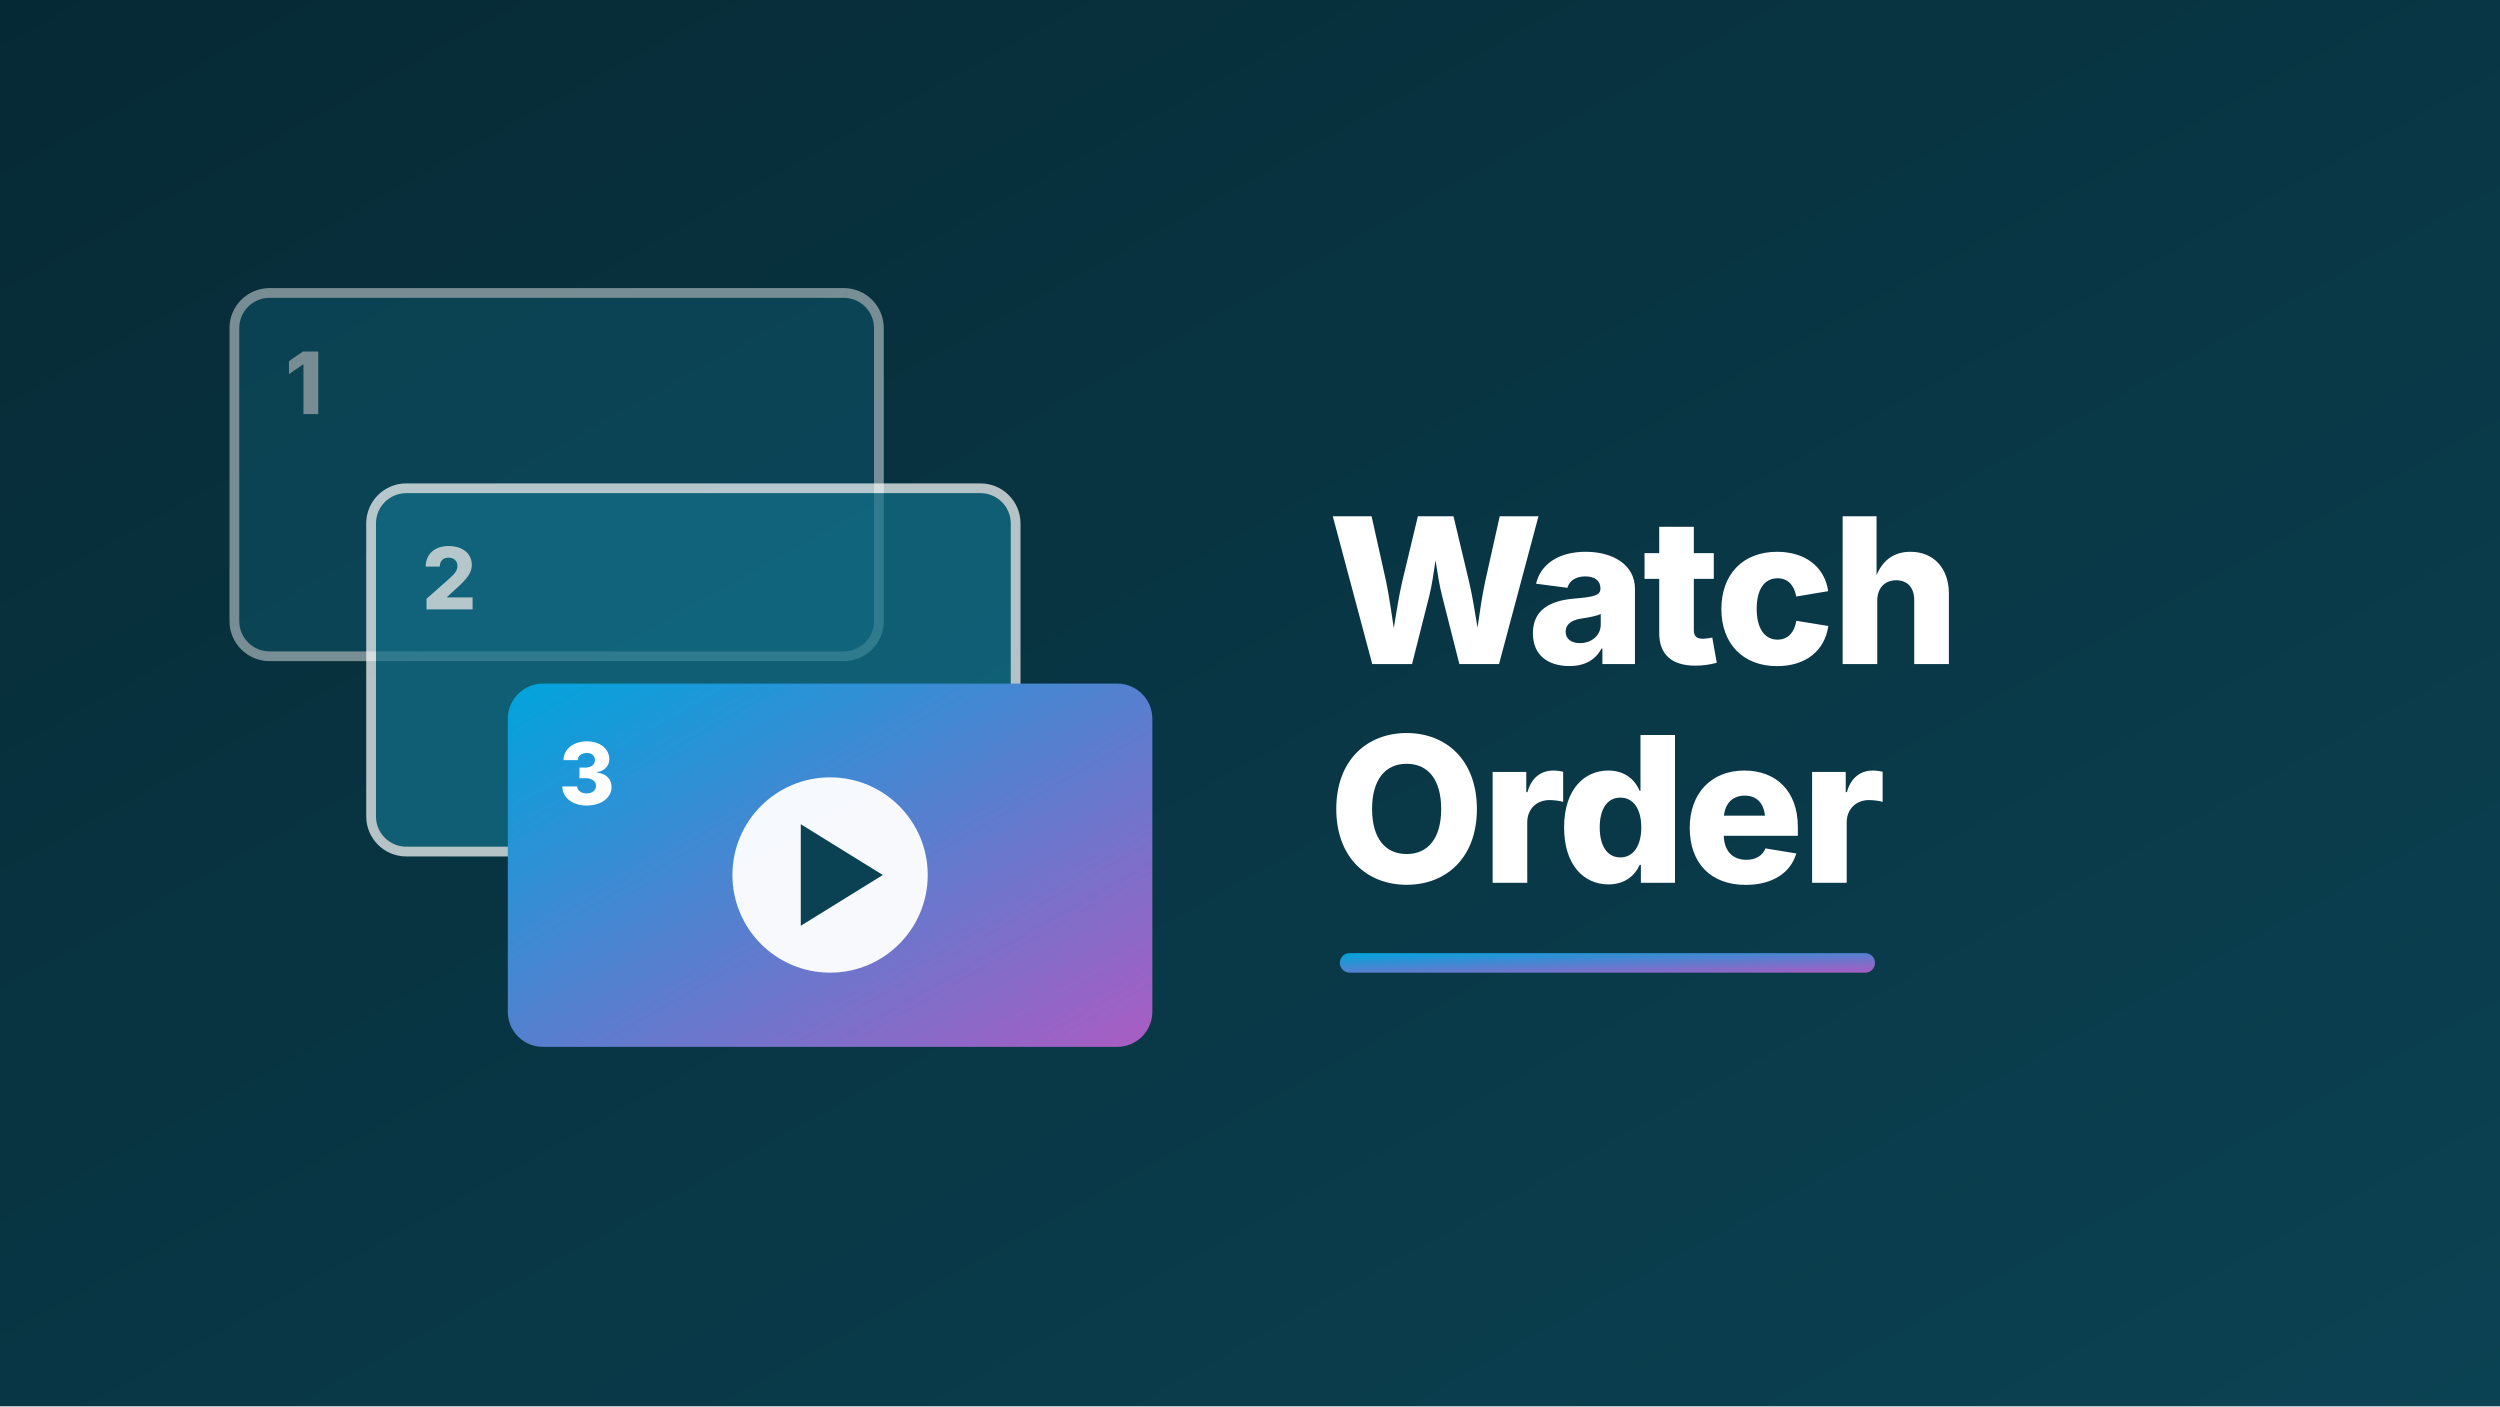
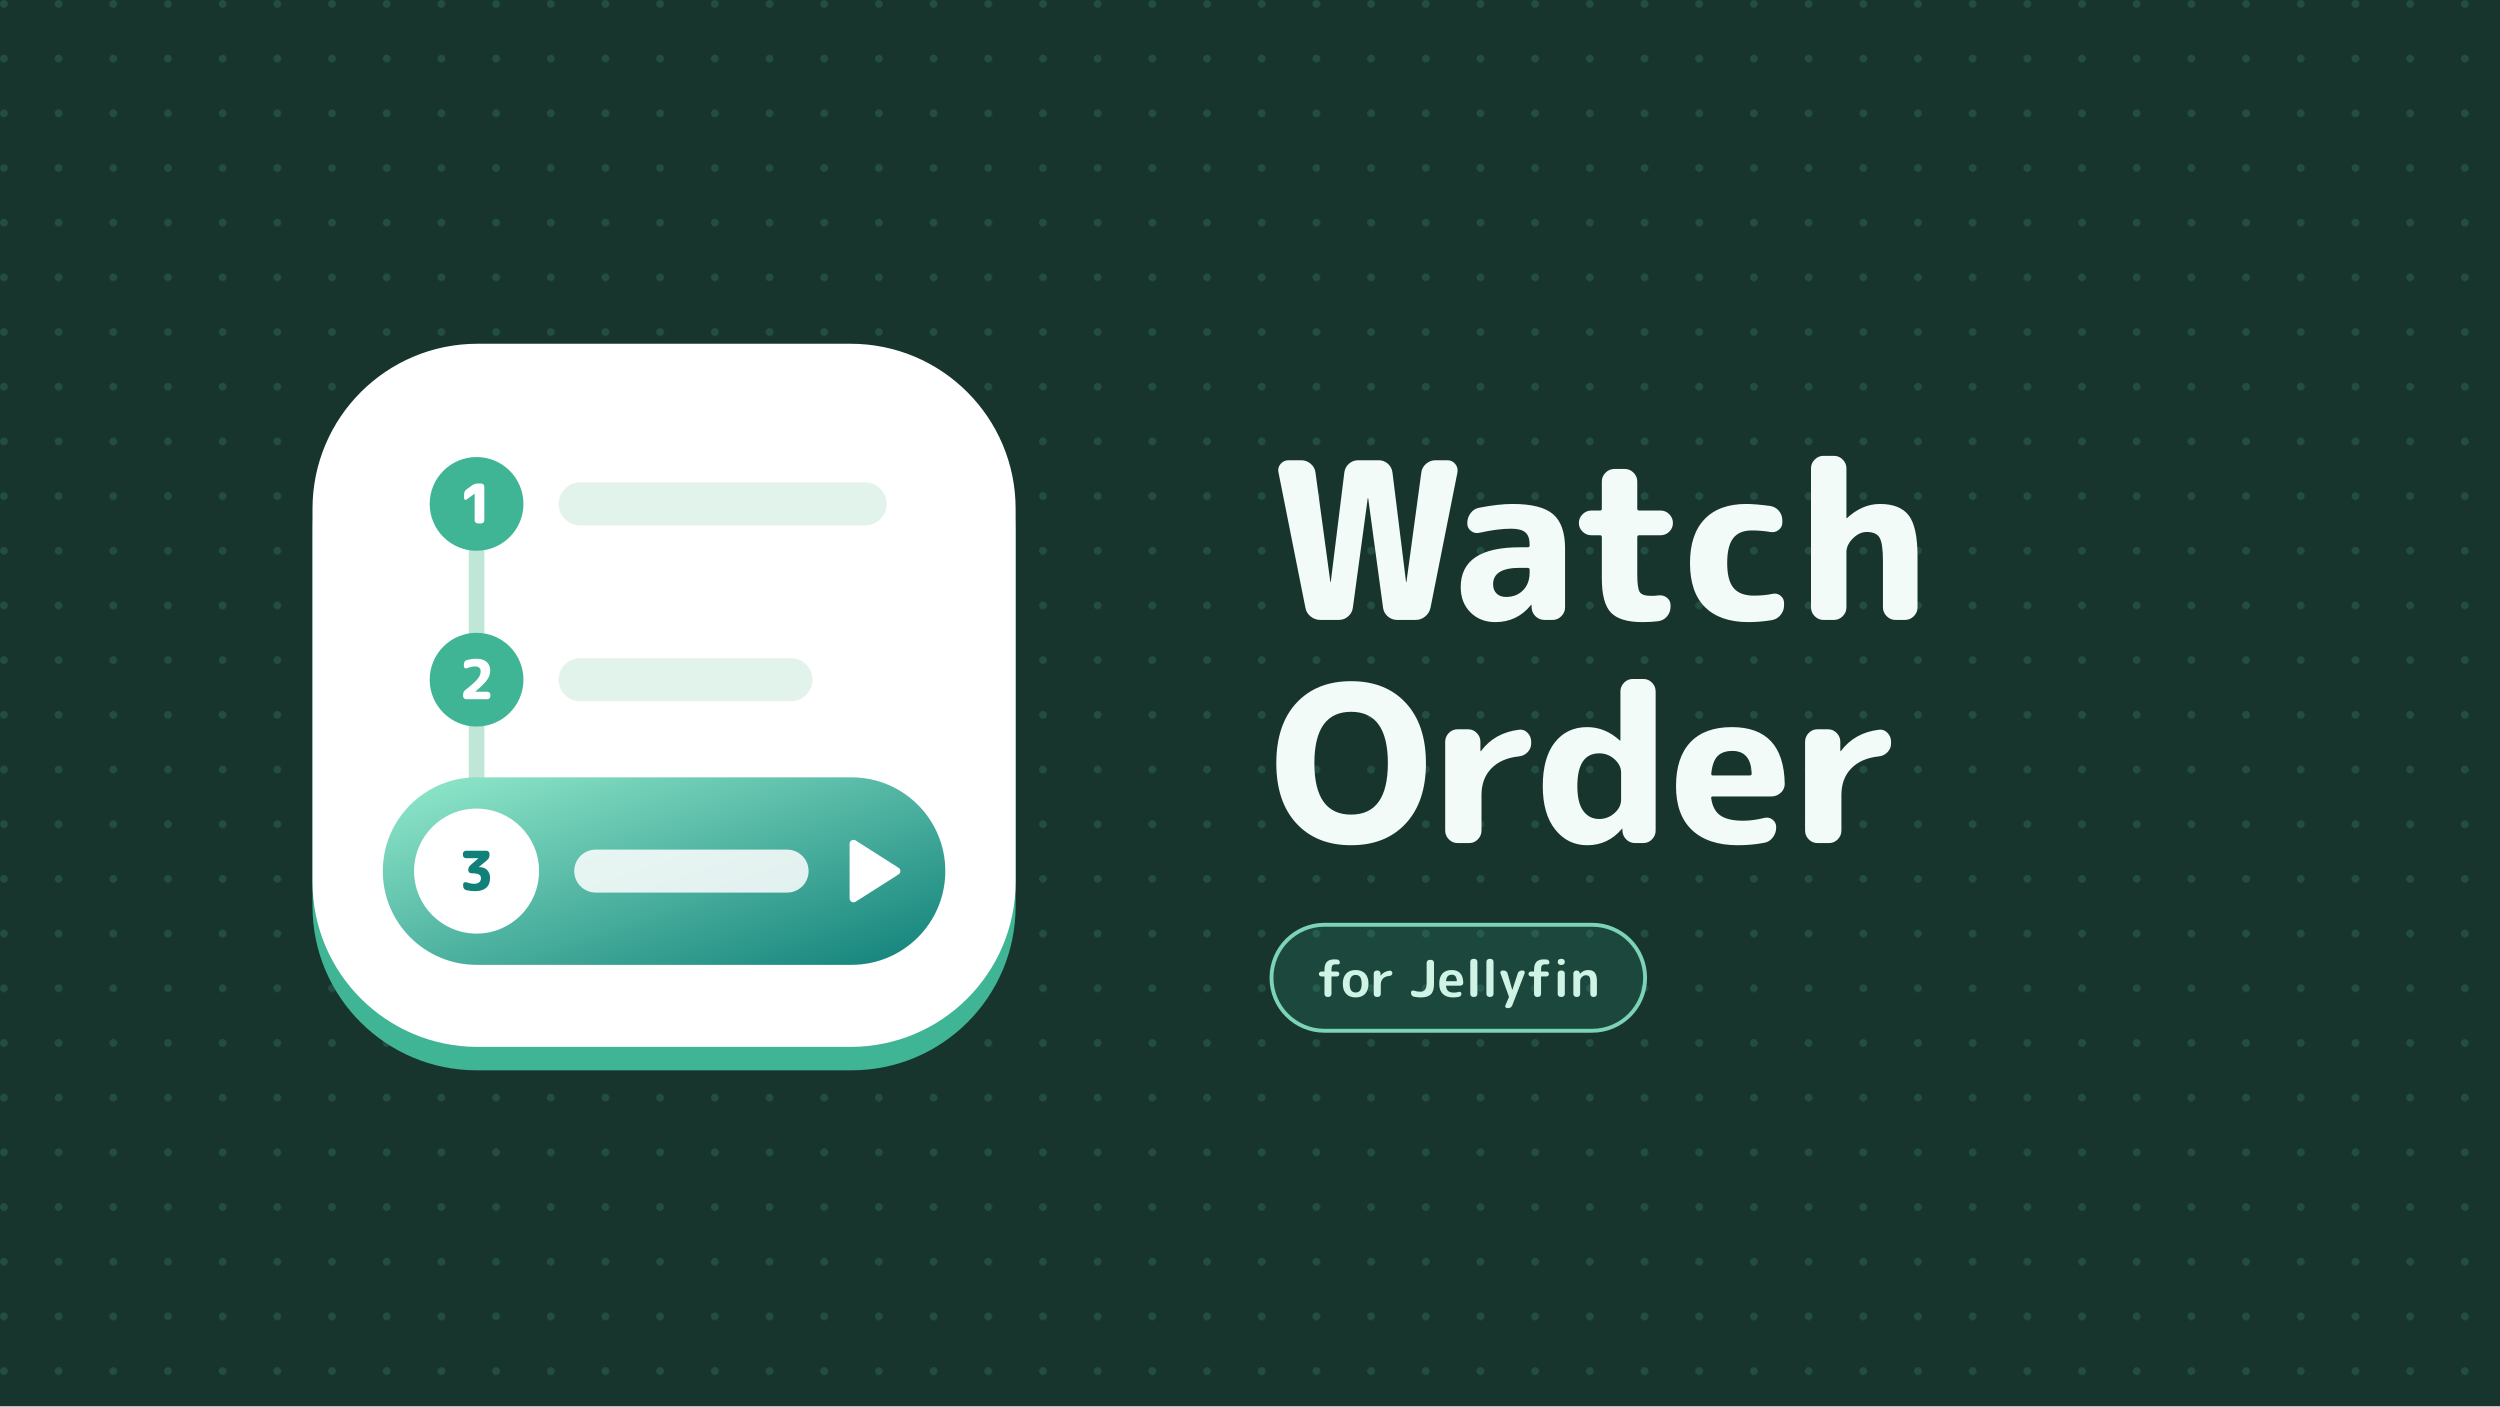
- <svg xmlns="http://www.w3.org/2000/svg" width="1280" height="720" viewBox="0 0 1280 720">
+ <svg xmlns="http://www.w3.org/2000/svg" width="1280" height="720" viewBox="0 0 1280 720" role="img" aria-label="Watch Order for Jellyfin">
  <defs>
-     <linearGradient id="bg" x1="0" y1="0" x2="1" y2="1">
-       <stop offset="0" stop-color="#062a35" />
-       <stop offset="1" stop-color="#0b4253" />
+     <linearGradient id="o2-sea" x1="0" y1="0" x2="1" y2="1">
+       <stop offset="0" stop-color="#93EACC" />
+       <stop offset="1" stop-color="#108079" />
    </linearGradient>
-     <linearGradient id="acc" x1="0" y1="0" x2="1" y2="1">
-       <stop offset="0" stop-color="#00a4dc" />
-       <stop offset="1" stop-color="#aa5cc3" />
+     <linearGradient id="o2-gold" x1="0" y1="0" x2="1" y2="1">
+       <stop offset="0" stop-color="#FFE38A" />
+       <stop offset="1" stop-color="#F2B230" />
    </linearGradient>
+     <pattern id="o2-dots" width="28" height="28" patternUnits="userSpaceOnUse">
+       <circle cx="2" cy="2" r="2" fill="#28574B" />
+     </pattern>
  </defs>
-   <rect width="1280" height="720" fill="url(#bg)" />
-   <g font-family="Inter" font-weight="800" font-size="44" fill="#fff">
-     <g transform="translate(120 150)" opacity=".45">
-       <rect width="330" height="186" rx="18" fill="#0f5b70" stroke="#fff" stroke-width="5" />
-       <text x="26" y="62">1</text>
-     </g>
-     <g transform="translate(190 250)" opacity=".7">
-       <rect width="330" height="186" rx="18" fill="#12708a" stroke="#fff" stroke-width="5" />
-       <text x="26" y="62">2</text>
-     </g>
-     <g transform="translate(260 350)">
-       <rect width="330" height="186" rx="18" fill="url(#acc)" />
-       <text x="26" y="62">3</text>
-       <circle cx="165" cy="98" r="50" fill="#fff" opacity=".95" />
-       <path d="M150 72 L192 98 L150 124 Z" fill="#0b4253" />
-     </g>
+   <rect width="1280" height="720" fill="#17352D" />
+   <rect x="0" y="0" width="1280" height="720" fill="url(#o2-dots)" opacity="0.7" />
+   <g transform="translate(160 176)">
+     <rect x="0" y="12" width="360" height="360" rx="84" fill="#3FB596" />
+     <rect x="1.5" y="1.5" width="357" height="357" rx="83" fill="#FFFFFF" stroke="#FFFFFF" stroke-width="3" />
+     <rect x="80" y="82" width="8" height="188" rx="4" fill="#BFE6D6" />
+     <circle cx="84" cy="82" r="24" fill="#3FB596" />
+     <path d="M78.87 79.76Q78.48 80.07 78.05 79.84Q77.61 79.62 77.61 79.12V77.07Q77.61 75.48 78.90 74.55L81.73 72.48Q82.99 71.56 84.61 71.56H86.38Q87.02 71.56 87.5 72.03Q87.97 72.51 87.97 73.15V90.40Q87.97 91.04 87.5 91.52Q87.02 92.0 86.38 92.0H84.61Q83.97 92.0 83.49 91.52Q83.02 91.04 83.02 90.40V76.79H82.99H82.96Z" fill="#FFFFFF" />
+     <rect x="126" y="71" width="168" height="22" rx="11" fill="#E2F3EC" />
+     <circle cx="84" cy="172" r="24" fill="#3FB596" />
+     <path d="M78.68 182.0Q78.03 182.0 77.56 181.52Q77.08 181.04 77.08 180.40V179.76Q77.08 178.19 78.34 177.21Q83.04 173.51 84.57 171.58Q86.10 169.65 86.10 167.80Q86.10 165.22 83.24 165.22Q81.50 165.22 78.98 166.18Q78.45 166.37 77.98 166.06Q77.50 165.76 77.50 165.2V164.02Q77.50 163.29 77.92 162.72Q78.34 162.14 79.04 161.95Q81.59 161.28 83.94 161.28Q87.33 161.28 89.16 162.89Q91.0 164.5 91.0 167.35Q91.0 169.82 89.44 172.04Q87.89 174.27 83.38 178.08Q83.35 178.10 83.35 178.13Q83.35 178.16 83.38 178.16H89.51Q90.16 178.16 90.62 178.64Q91.08 179.11 91.08 179.76V180.40Q91.08 181.04 90.62 181.52Q90.16 182.0 89.51 182.0Z" fill="#FFFFFF" />
+     <rect x="126" y="161" width="130" height="22" rx="11" fill="#E2F3EC" />
+     <rect x="36" y="222" width="288" height="96" rx="48" fill="url(#o2-sea)" />
+     <circle cx="84" cy="270" r="32" fill="#FFFFFF" />
+     <path d="M78.59 263.39Q77.95 263.39 77.47 262.92Q77.0 262.44 77.0 261.8V261.15Q77.0 260.51 77.47 260.03Q77.95 259.56 78.59 259.56H89.04Q89.68 259.56 90.16 260.03Q90.63 260.51 90.63 261.15V261.8Q90.63 263.39 89.40 264.40L85.17 267.90V267.93Q85.17 267.96 85.20 267.96H85.54Q87.97 267.96 89.44 269.47Q90.91 270.98 90.91 273.56Q90.91 276.80 88.92 278.54Q86.94 280.28 83.21 280.28Q80.97 280.28 78.68 279.74Q78.00 279.58 77.57 279.00Q77.14 278.43 77.14 277.70V276.75Q77.14 276.19 77.60 275.87Q78.06 275.54 78.62 275.71Q81.03 276.5 82.82 276.5Q84.44 276.5 85.34 275.74Q86.24 274.98 86.24 273.64Q86.24 272.27 85.20 271.71Q84.16 271.15 81.34 271.12Q80.69 271.12 80.22 270.66Q79.74 270.2 79.74 269.55V269.5Q79.74 267.93 80.94 266.89L84.92 263.45V263.42Q84.92 263.39 84.89 263.39Z" fill="#108079" />
+     <rect x="134" y="259" width="120" height="22" rx="11" fill="#FFFFFF" fill-opacity="0.85" />
+     <path d="M277 256 L299 270 L277 284 Z" fill="#FFFFFF" stroke="#FFFFFF" stroke-width="4" stroke-linejoin="round" />
  </g>
-   <text x="680" y="340" font-family="Inter" font-weight="800" font-size="104" fill="#fff" letter-spacing="-2">Watch</text>
-   <text x="680" y="452" font-family="Inter" font-weight="800" font-size="104" fill="#fff" letter-spacing="-2">Order</text>
-   <rect x="686" y="488" width="274" height="10" rx="5" fill="url(#acc)" />
+   <path d="M668.36 311.12 654.59 241.91Q654.03 239.44 655.65 237.54Q657.28 235.64 659.74 235.64H666.24Q668.92 235.64 671.05 237.43Q673.18 239.22 673.52 241.91L681.13 297.91Q681.13 298.02 681.24 298.02Q681.36 298.02 681.36 297.91L688.30 241.91Q688.64 239.22 690.65 237.43Q692.67 235.64 695.36 235.64H705.88Q708.57 235.64 710.59 237.43Q712.60 239.22 712.94 241.91L719.88 297.91Q719.88 298.02 720.0 298.02Q720.11 298.02 720.11 297.91L727.72 241.91Q728.06 239.22 730.19 237.43Q732.32 235.64 735.00 235.64H741.05Q743.52 235.64 745.08 237.54Q746.65 239.44 746.20 241.91L732.43 311.12Q731.87 313.81 729.74 315.60Q727.61 317.4 724.81 317.4H715.29Q712.60 317.4 710.53 315.60Q708.46 313.81 708.12 311.12L700.51 255.12Q700.51 255.01 700.4 255.01Q700.28 255.01 700.28 255.12L692.67 311.12Q692.33 313.81 690.26 315.60Q688.19 317.4 685.50 317.4H675.98Q673.18 317.4 671.0 315.60Q668.81 313.81 668.36 311.12ZM778.13 290.74Q764.47 290.74 764.47 299.14Q764.47 302.16 766.26 303.90Q768.05 305.64 771.07 305.64Q776.45 305.64 779.81 302.22Q783.17 298.80 783.17 293.09V291.75Q783.17 290.74 782.16 290.74ZM765.59 318.52Q757.86 318.52 752.87 313.53Q747.89 308.55 747.89 300.59Q747.89 280.21 778.13 280.21H782.16Q783.17 280.21 783.17 279.32V278.76Q783.17 274.50 780.99 272.59Q778.80 270.69 773.65 270.69Q766.82 270.69 757.30 272.82Q754.95 273.27 753.10 271.81Q751.25 270.35 751.25 268.00V267.78Q751.25 264.98 752.99 262.68Q754.72 260.39 757.41 259.94Q767.27 258.03 774.43 258.03Q789.11 258.03 795.21 263.30Q801.31 268.56 801.31 280.77V311.01Q801.31 313.59 799.41 315.49Q797.51 317.4 794.93 317.4H790.79Q788.10 317.4 786.19 315.55Q784.29 313.70 784.18 311.01V309.78Q784.18 309.67 784.07 309.67Q783.84 309.67 783.84 309.78Q776.79 318.52 765.59 318.52ZM814.76 274.05Q812.19 274.05 810.28 272.20Q808.38 270.35 808.38 267.78Q808.38 265.20 810.28 263.30Q812.19 261.4 814.76 261.4H819.24Q820.14 261.4 820.14 260.39V246.50Q820.14 243.92 822.04 242.02Q823.95 240.11 826.52 240.11H831.90Q834.47 240.11 836.38 242.02Q838.28 243.92 838.28 246.50V260.39Q838.28 261.4 839.29 261.4H850.27Q852.84 261.4 854.69 263.30Q856.54 265.20 856.54 267.78Q856.54 270.35 854.69 272.20Q852.84 274.05 850.27 274.05H839.29Q838.28 274.05 838.28 275.06V294.21Q838.28 301.27 839.57 303.17Q840.86 305.08 845.34 305.08Q847.69 305.08 849.04 304.85Q851.50 304.52 853.40 305.97Q855.31 307.43 855.31 309.78V310.67Q855.31 313.47 853.52 315.60Q851.72 317.73 848.92 318.07Q845.45 318.52 840.86 318.52Q829.43 318.52 824.79 313.64Q820.14 308.77 820.14 296.12V275.06Q820.14 274.05 819.24 274.05ZM895.19 318.52Q880.74 318.52 873.01 310.90Q865.28 303.28 865.28 288.28Q865.28 273.60 872.73 265.82Q880.18 258.03 894.07 258.03Q898.66 258.03 906.28 259.04Q909.07 259.49 910.81 261.56Q912.55 263.64 912.55 266.44V267.55Q912.55 269.91 910.64 271.36Q908.74 272.82 906.39 272.37Q901.8 271.59 896.87 271.59Q890.48 271.59 887.40 275.56Q884.32 279.54 884.32 288.28Q884.32 297.23 887.63 301.10Q890.93 304.96 897.99 304.96Q903.25 304.96 907.39 304.07Q909.75 303.51 911.59 304.96Q913.44 306.42 913.44 308.77V309.89Q913.44 312.69 911.65 314.88Q909.86 317.06 907.17 317.51Q901.01 318.52 895.19 318.52ZM933.61 317.4Q931.04 317.4 929.13 315.49Q927.23 313.59 927.23 311.01V239.78Q927.23 237.20 929.13 235.30Q931.04 233.39 933.61 233.39H938.99Q941.56 233.39 943.47 235.30Q945.37 237.20 945.37 239.78V265.20Q945.37 265.32 945.48 265.32Q945.6 265.32 945.71 265.20Q953.55 258.03 962.51 258.03Q972.81 258.03 977.29 263.91Q981.77 269.79 981.77 284.91V311.01Q981.77 313.59 979.87 315.49Q977.96 317.4 975.39 317.4H970.46Q967.88 317.4 965.98 315.49Q964.07 313.59 964.07 311.01V287.15Q964.07 278.2 962.34 275.28Q960.60 272.37 955.79 272.37Q951.98 272.37 948.68 275.67Q945.37 278.98 945.37 282.67V311.01Q945.37 313.59 943.47 315.49Q941.56 317.4 938.99 317.4Z" fill="#F2FBF7" />
+   <path d="M710.59 390.76Q710.59 364.44 691.77 364.44Q672.96 364.44 672.96 390.76Q672.96 417.08 691.77 417.08Q710.59 417.08 710.59 390.76ZM719.77 421.61Q709.47 432.76 691.77 432.76Q674.08 432.76 663.77 421.61Q653.47 410.47 653.47 390.76Q653.47 371.04 663.77 359.90Q674.08 348.76 691.77 348.76Q709.47 348.76 719.77 359.90Q730.08 371.04 730.08 390.76Q730.08 410.47 719.77 421.61ZM746.21 431.64Q743.64 431.64 741.79 429.73Q739.94 427.83 739.94 425.25V379.78Q739.94 377.20 741.79 375.30Q743.64 373.4 746.21 373.4H751.70Q754.28 373.4 756.12 375.30Q757.97 377.20 757.97 379.78V384.48Q757.97 384.59 758.08 384.59Q758.31 384.59 758.31 384.48Q765.25 375.19 777.68 373.62Q780.26 373.28 782.11 375.19Q783.96 377.09 783.96 379.78V380.68Q783.96 383.25 782.11 385.15Q780.26 387.06 777.57 387.28Q768.50 388.29 763.52 393.50Q758.53 398.71 758.53 407.0V425.25Q758.53 427.83 756.68 429.73Q754.84 431.64 752.26 431.64ZM818.80 385.71Q807.6 385.71 807.6 402.52Q807.6 411.03 810.62 415.17Q813.64 419.32 818.80 419.32Q823.28 419.32 826.64 416.29Q830.00 413.27 830.00 409.46V395.57Q830.00 391.76 826.64 388.74Q823.28 385.71 818.80 385.71ZM812.64 432.76Q802.67 432.76 796.28 424.75Q789.90 416.74 789.90 402.52Q789.90 387.96 796.06 380.12Q802.22 372.28 812.64 372.28Q821.82 372.28 829.32 379.11Q829.44 379.22 829.55 379.22Q829.66 379.22 829.66 379.11V354.02Q829.66 351.44 831.51 349.54Q833.36 347.64 835.93 347.64H841.42Q844.00 347.64 845.84 349.54Q847.69 351.44 847.69 354.02V425.25Q847.69 427.83 845.84 429.73Q844.00 431.64 841.42 431.64H837.16Q834.48 431.64 832.63 429.79Q830.78 427.94 830.67 425.25V424.36Q830.67 424.24 830.56 424.24L830.33 424.47Q823.28 432.76 812.64 432.76ZM887.01 384.48Q881.97 384.48 879.40 387.12Q876.82 389.75 876.15 396.13Q876.15 397.03 876.93 397.03H895.86Q896.87 397.03 896.87 396.02Q896.42 384.48 887.01 384.48ZM889.81 432.76Q874.58 432.76 866.35 425.03Q858.12 417.30 858.12 402.52Q858.12 387.84 865.45 380.06Q872.79 372.28 886.68 372.28Q913.33 372.28 913.78 401.4Q913.78 404.08 911.71 405.93Q909.64 407.78 906.95 407.78H877.04Q875.92 407.78 876.15 408.79Q877.04 414.95 880.91 417.58Q884.77 420.21 892.50 420.21Q897.54 420.21 903.36 418.76Q905.72 418.2 907.56 419.65Q909.41 421.11 909.41 423.46V423.68Q909.41 426.48 907.68 428.78Q905.94 431.08 903.25 431.52Q896.76 432.76 889.81 432.76ZM930.48 431.64Q927.90 431.64 926.05 429.73Q924.20 427.83 924.20 425.25V379.78Q924.20 377.20 926.05 375.30Q927.90 373.4 930.48 373.4H935.96Q938.54 373.4 940.39 375.30Q942.24 377.20 942.24 379.78V384.48Q942.24 384.59 942.35 384.59Q942.57 384.59 942.57 384.48Q949.52 375.19 961.95 373.62Q964.52 373.28 966.37 375.19Q968.22 377.09 968.22 379.78V380.68Q968.22 383.25 966.37 385.15Q964.52 387.06 961.84 387.28Q952.76 388.29 947.78 393.50Q942.80 398.71 942.80 407.0V425.25Q942.80 427.83 940.95 429.73Q939.10 431.64 936.52 431.64Z" fill="#F2FBF7" />
+   <rect x="651" y="473.48" width="191.29" height="54.27" rx="27.14" fill="#3FB596" fill-opacity="0.14" stroke="#7DD3B8" stroke-width="2" />
+   <path d="M676.52 499.95Q676.00 499.95 675.63 499.57Q675.27 499.19 675.27 498.67Q675.27 498.15 675.63 497.79Q676.00 497.43 676.52 497.43H677.9Q678.13 497.43 678.13 497.19V496.57Q678.13 493.76 679.35 492.47Q680.57 491.19 683.23 491.19Q684.11 491.19 684.76 491.29Q685.31 491.37 685.66 491.82Q686.01 492.28 686.01 492.85Q686.01 493.32 685.62 493.59Q685.23 493.86 684.76 493.79Q684.24 493.73 684.01 493.73Q682.68 493.73 682.20 494.29Q681.72 494.85 681.72 496.46V497.19Q681.72 497.43 681.95 497.43H684.50Q685.02 497.43 685.38 497.79Q685.75 498.15 685.75 498.67Q685.75 499.19 685.38 499.57Q685.02 499.95 684.50 499.95H681.95Q681.72 499.95 681.72 500.16V508.94Q681.72 509.54 681.28 509.98Q680.83 510.43 680.24 510.43H679.59Q678.99 510.43 678.56 509.98Q678.13 509.54 678.13 508.94V500.16Q678.13 499.95 677.9 499.95ZM696.39 500.25Q695.63 499.17 694.09 499.17Q692.56 499.17 691.79 500.25Q691.03 501.33 691.03 503.66Q691.03 506.01 691.79 507.08Q692.56 508.16 694.09 508.16Q695.63 508.16 696.39 507.08Q697.16 506.01 697.16 503.66Q697.16 501.33 696.39 500.25ZM698.94 508.85Q697.21 510.69 694.09 510.69Q690.97 510.69 689.24 508.85Q687.52 507.02 687.52 503.67Q687.52 500.31 689.24 498.48Q690.97 496.65 694.09 496.65Q697.21 496.65 698.94 498.48Q700.67 500.31 700.67 503.67Q700.67 507.02 698.94 508.85ZM704.83 510.43Q704.23 510.43 703.79 509.98Q703.35 509.54 703.35 508.94V498.39Q703.35 497.79 703.79 497.35Q704.23 496.91 704.83 496.91H705.35Q705.95 496.91 706.39 497.35Q706.83 497.79 706.83 498.39V499.48Q706.83 499.51 706.86 499.51Q706.91 499.51 706.91 499.48Q707.67 498.44 708.89 497.78Q710.11 497.11 711.56 496.96Q712.11 496.91 712.50 497.31Q712.89 497.71 712.89 498.26Q712.89 498.80 712.50 499.19Q712.11 499.58 711.56 499.64Q706.96 500.00 706.96 504.32V508.94Q706.96 509.54 706.52 509.98Q706.08 510.43 705.48 510.43ZM723.84 510.3Q723.21 510.14 722.82 509.61Q722.43 509.07 722.43 508.40V508.11Q722.43 507.59 722.86 507.31Q723.29 507.02 723.79 507.18Q725.50 507.75 727.17 507.75Q728.86 507.75 729.65 506.69Q730.44 505.64 730.44 503.15V492.93Q730.44 492.33 730.88 491.89Q731.32 491.45 731.92 491.45H732.76Q733.35 491.45 733.78 491.89Q734.21 492.33 734.21 492.93V503.85Q734.21 507.49 732.60 509.09Q730.99 510.69 727.45 510.69Q725.50 510.69 723.84 510.3ZM743.31 499.06Q741.99 499.06 741.27 499.80Q740.56 500.55 740.37 502.18Q740.37 502.39 740.58 502.39H745.68Q745.89 502.39 745.89 502.18Q745.78 499.06 743.31 499.06ZM743.96 510.69Q740.56 510.69 738.72 508.90Q736.89 507.12 736.89 503.67Q736.89 500.23 738.53 498.44Q740.17 496.65 743.26 496.65Q749.03 496.65 749.19 503.20Q749.21 503.82 748.75 504.24Q748.28 504.65 747.65 504.65H740.56Q740.32 504.65 740.37 504.89Q740.56 506.63 741.53 507.42Q742.51 508.22 744.38 508.22Q745.55 508.22 746.98 507.83Q747.45 507.7 747.85 507.98Q748.25 508.27 748.25 508.76Q748.25 509.36 747.90 509.81Q747.55 510.27 746.98 510.37Q745.52 510.69 743.96 510.69ZM754.26 510.43Q753.66 510.43 753.22 509.98Q752.78 509.54 752.78 508.94V492.41Q752.78 491.81 753.22 491.37Q753.66 490.93 754.26 490.93H754.93Q755.53 490.93 755.97 491.37Q756.42 491.81 756.42 492.41V508.94Q756.42 509.54 755.97 509.98Q755.53 510.43 754.93 510.43ZM762.53 510.43Q761.93 510.43 761.49 509.98Q761.04 509.54 761.04 508.94V492.41Q761.04 491.81 761.49 491.37Q761.93 490.93 762.53 490.93H763.20Q763.80 490.93 764.24 491.37Q764.68 491.81 764.68 492.41V508.94Q764.68 509.54 764.24 509.98Q763.80 510.43 763.20 510.43ZM772.54 510.22 768.22 498.28Q768.06 497.76 768.35 497.33Q768.64 496.91 769.18 496.91H769.96Q770.61 496.91 771.16 497.31Q771.70 497.71 771.86 498.34L774.28 506.84Q774.28 506.86 774.30 506.86Q774.33 506.86 774.33 506.84L777.11 498.31Q777.32 497.69 777.87 497.3Q778.41 496.91 779.06 496.91H779.69Q780.23 496.91 780.53 497.35Q780.83 497.79 780.62 498.28L774.28 514.77Q774.04 515.39 773.50 515.77Q772.95 516.15 772.28 516.15H771.65Q771.13 516.15 770.83 515.72Q770.53 515.29 770.74 514.79L772.54 510.63Q772.59 510.53 772.59 510.43Q772.59 510.32 772.54 510.22ZM783.82 499.95Q783.30 499.95 782.94 499.57Q782.57 499.19 782.57 498.67Q782.57 498.15 782.94 497.79Q783.30 497.43 783.82 497.43H785.20Q785.43 497.43 785.43 497.19V496.57Q785.43 493.76 786.65 492.47Q787.88 491.19 790.53 491.19Q791.41 491.19 792.06 491.29Q792.61 491.37 792.96 491.82Q793.31 492.28 793.31 492.85Q793.31 493.32 792.92 493.59Q792.53 493.86 792.06 493.79Q791.54 493.73 791.31 493.73Q789.98 493.73 789.50 494.29Q789.02 494.85 789.02 496.46V497.19Q789.02 497.43 789.25 497.43H791.80Q792.32 497.43 792.69 497.79Q793.05 498.15 793.05 498.67Q793.05 499.19 792.69 499.57Q792.32 499.95 791.80 499.95H789.25Q789.02 499.95 789.02 500.16V508.94Q789.02 509.54 788.58 509.98Q788.14 510.43 787.54 510.43H786.89Q786.29 510.43 785.86 509.98Q785.43 509.54 785.43 508.94V500.16Q785.43 499.95 785.20 499.95ZM799.03 510.43Q798.43 510.43 797.99 509.98Q797.55 509.54 797.55 508.94V498.39Q797.55 497.79 797.99 497.35Q798.43 496.91 799.03 496.91H799.71Q800.30 496.91 800.75 497.35Q801.19 497.79 801.19 498.39V508.94Q801.19 509.54 800.75 509.98Q800.30 510.43 799.71 510.43ZM799.03 494.05Q798.43 494.05 797.99 493.60Q797.55 493.16 797.55 492.56V492.41Q797.55 491.81 797.99 491.37Q798.43 490.93 799.03 490.93H799.71Q800.30 490.93 800.75 491.37Q801.19 491.81 801.19 492.41V492.56Q801.19 493.16 800.75 493.60Q800.30 494.05 799.71 494.05ZM807.04 510.43Q806.44 510.43 806.00 509.98Q805.56 509.54 805.56 508.94V498.39Q805.56 497.79 806.00 497.35Q806.44 496.91 807.04 496.91H807.38Q808.00 496.91 808.43 497.33Q808.86 497.76 808.88 498.39V498.57Q808.88 498.6 808.91 498.6Q808.94 498.6 808.96 498.57Q810.73 496.65 813.10 496.65Q815.46 496.65 816.54 497.98Q817.62 499.32 817.62 502.44V508.94Q817.62 509.54 817.18 509.98Q816.74 510.43 816.14 510.43H815.7Q815.10 510.43 814.67 509.98Q814.24 509.54 814.24 508.94V502.70Q814.24 500.75 813.73 500.04Q813.23 499.32 811.93 499.32Q810.86 499.32 809.95 500.23Q809.04 501.14 809.04 502.18V508.94Q809.04 509.54 808.60 509.98Q808.16 510.43 807.56 510.43Z" fill="#CFF3E5" />
</svg>
